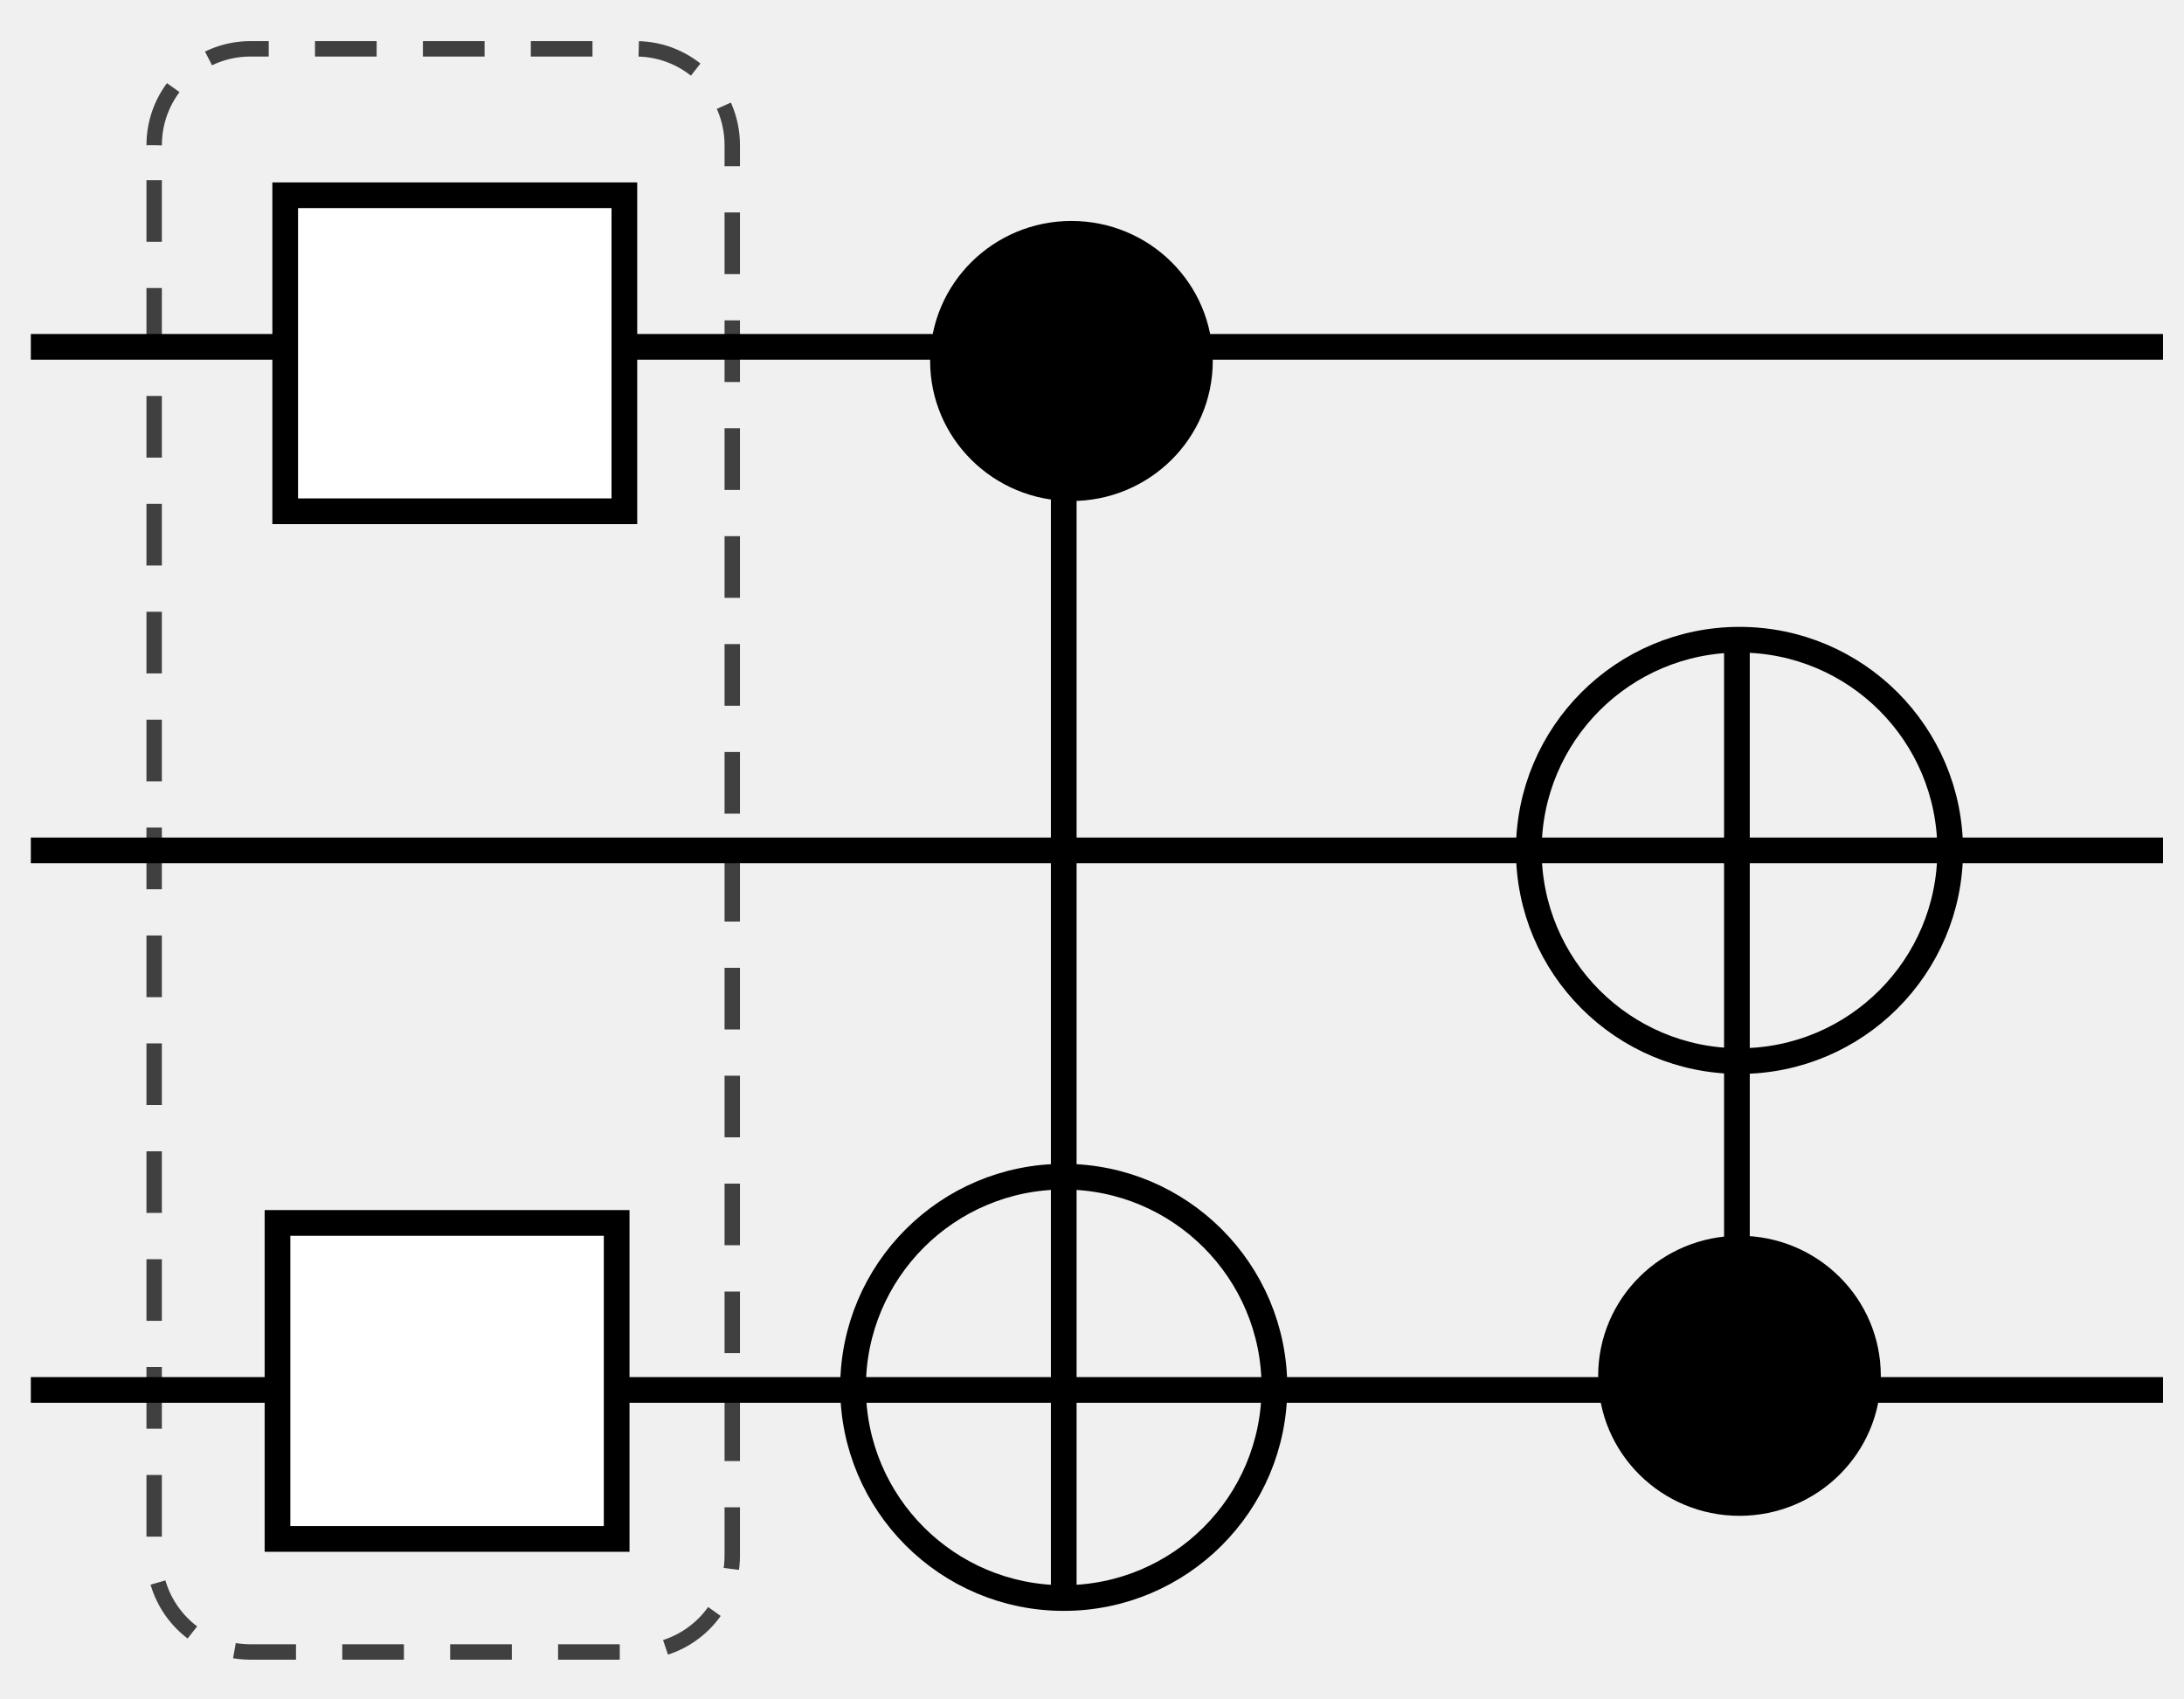
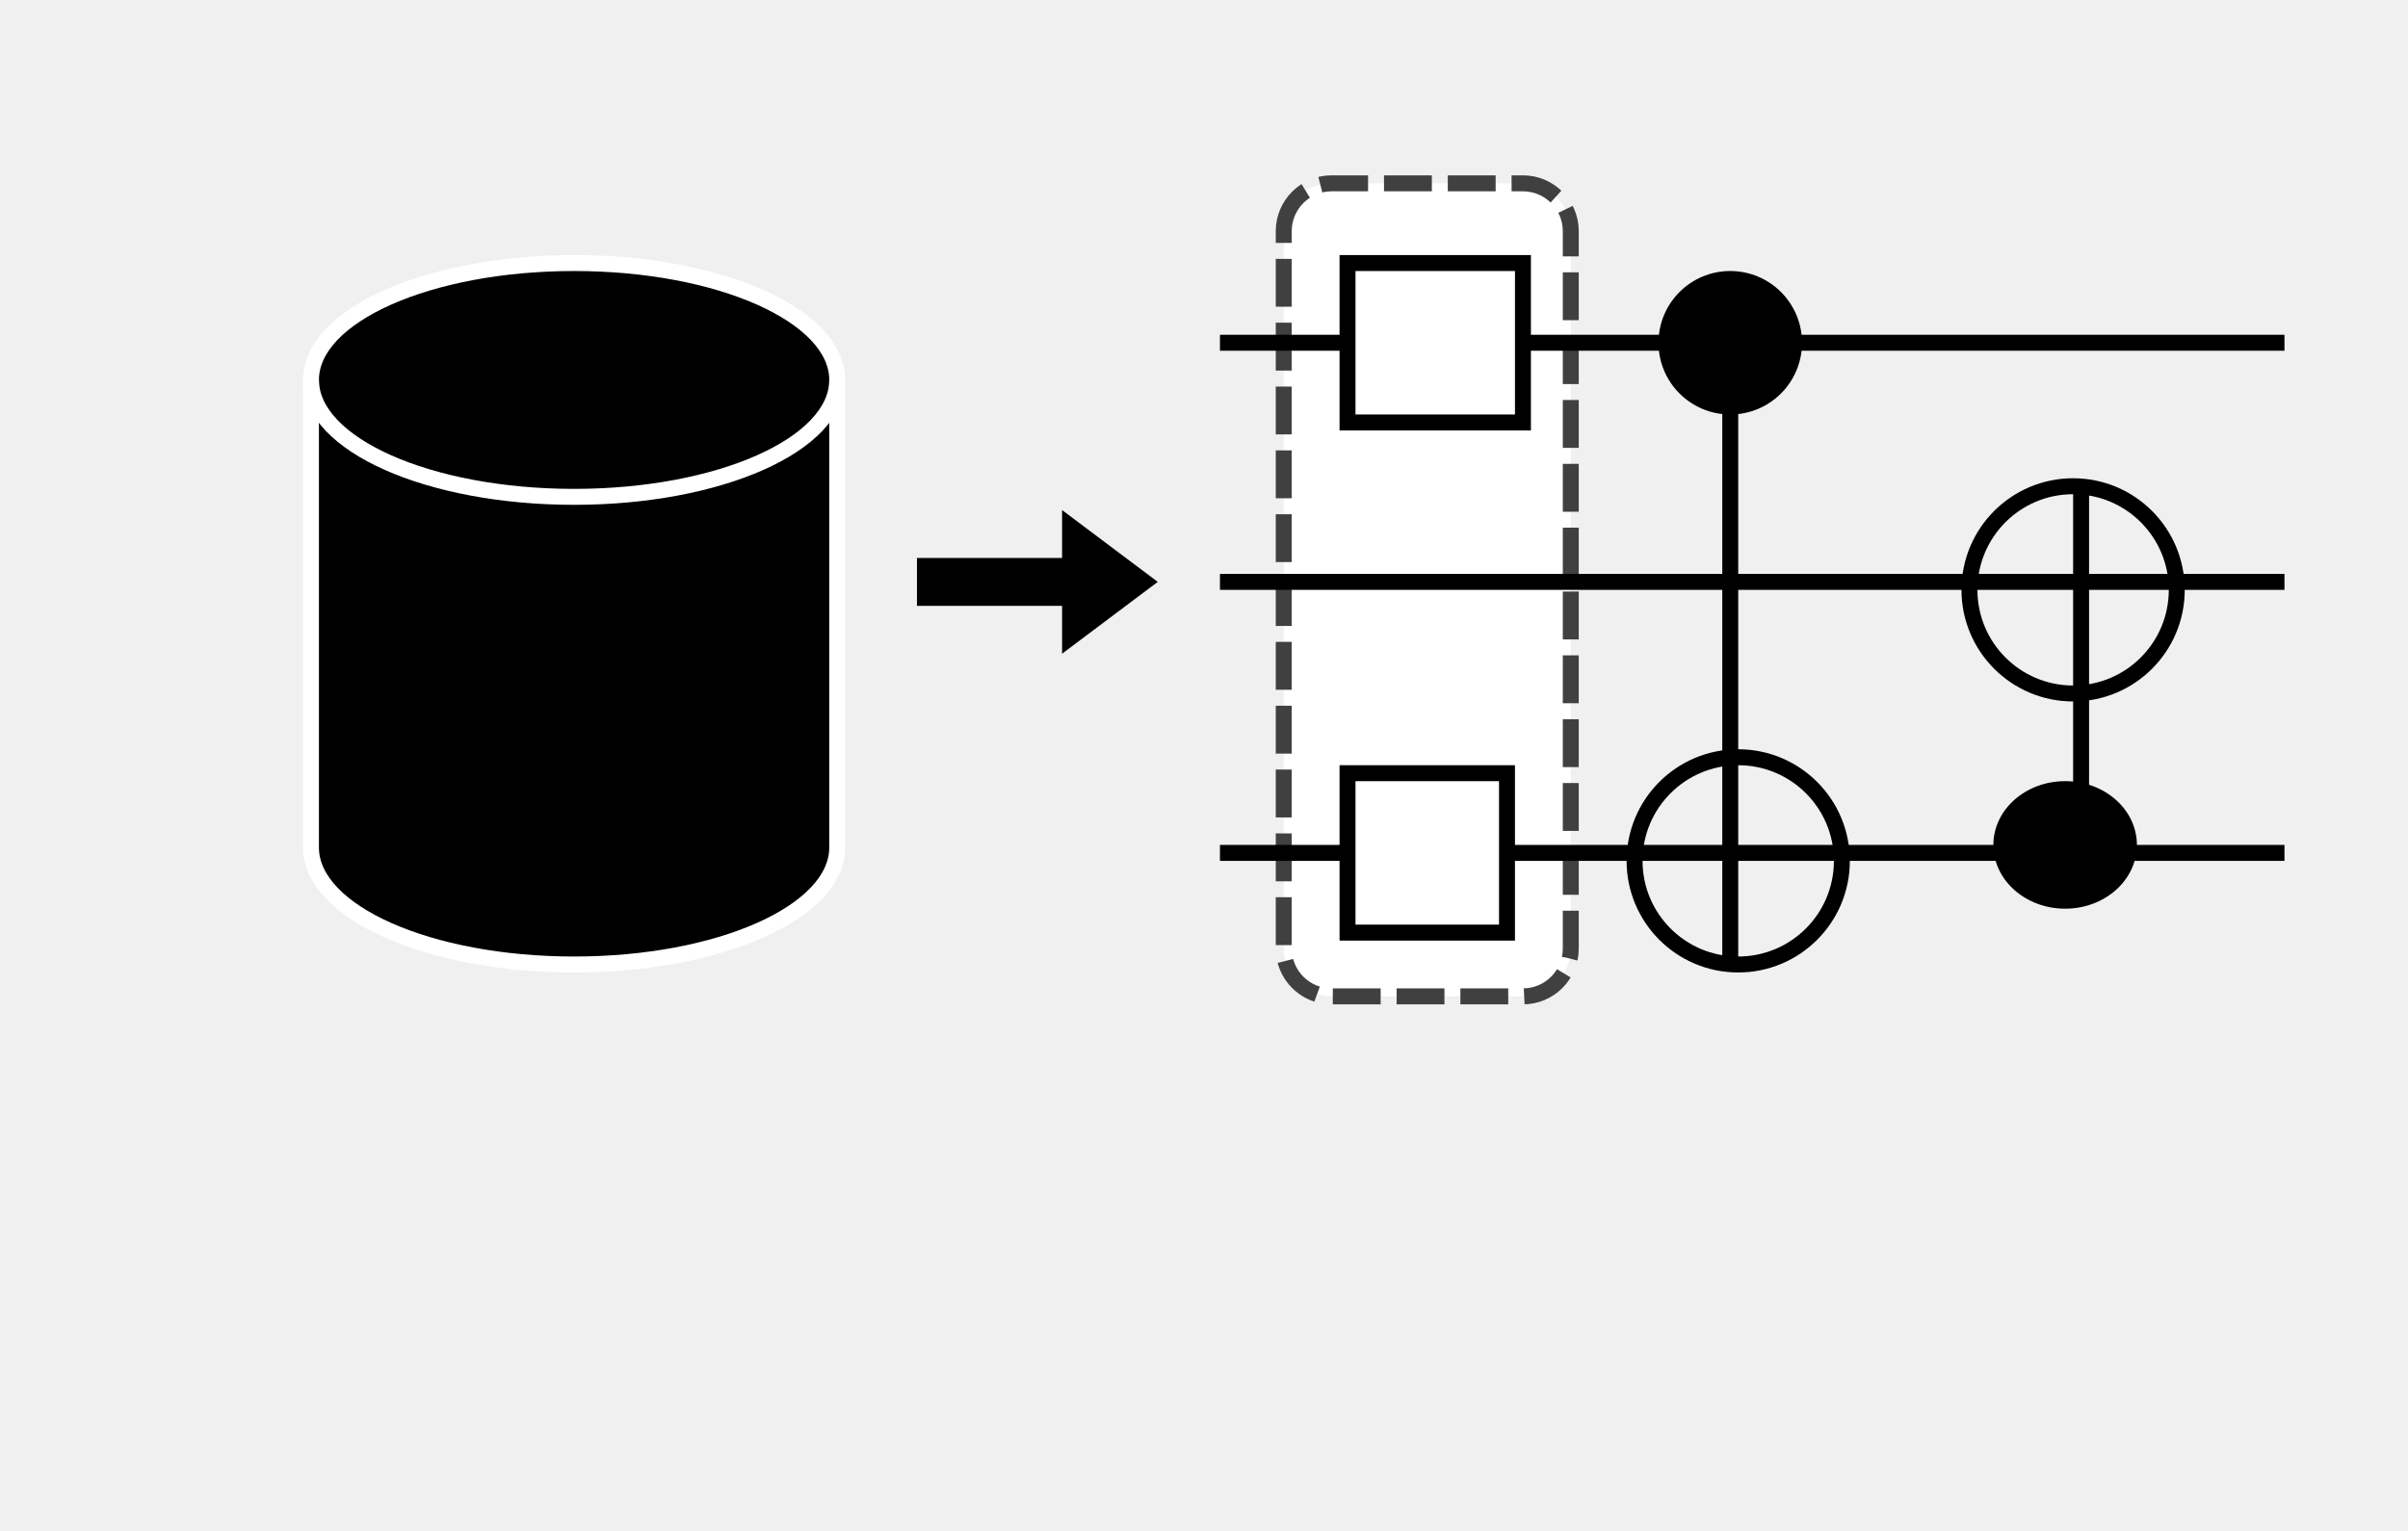
- <svg xmlns="http://www.w3.org/2000/svg" viewBox="0 0 136 105.76" height="105.76" width="136" xml:space="preserve" id="svg2" version="1.1">
-   <defs id="defs6" />
-   <g transform="matrix(1.333333,0,0,-1.333333,0,105.76)" id="g10">
-     <g id="g12">
-       <path id="path14" style="fill:none;stroke:#404040;stroke-width:0.72;stroke-linecap:butt;stroke-linejoin:miter;stroke-miterlimit:10;stroke-dasharray:2.88, 2.16;stroke-dashoffset:0;stroke-opacity:1" d="m 7.2,72.54 c 0,2.485 2.015,4.5 4.5,4.5 h 17.999 c 2.486,0 4.5,-2.015 4.5,-4.5 V 6.66 C 34.199,4.175 32.185,2.16 29.699,2.16 H 11.7 c -2.485,0 -4.5,2.015 -4.5,4.5 z" />
-     </g>
-     <path id="path16" style="fill:none;stroke:#000000;stroke-width:1.2;stroke-linecap:butt;stroke-linejoin:miter;stroke-miterlimit:10;stroke-dasharray:none;stroke-opacity:1" d="m 1.44,63.12 h 99.58" />
-     <path id="path18" style="fill:none;stroke:#000000;stroke-width:1.2;stroke-linecap:butt;stroke-linejoin:miter;stroke-miterlimit:10;stroke-dasharray:none;stroke-opacity:1" d="m 1.44,39.6 h 99.58" />
-     <path id="path20" style="fill:none;stroke:#000000;stroke-width:1.2;stroke-linecap:butt;stroke-linejoin:miter;stroke-miterlimit:10;stroke-dasharray:none;stroke-opacity:1" d="m 1.44,14.4 h 99.58" />
-     <path id="path22" style="fill:none;stroke:#000000;stroke-width:1.2;stroke-linecap:butt;stroke-linejoin:miter;stroke-miterlimit:10;stroke-dasharray:none;stroke-opacity:1" d="M 49.68,63.12 V 4.571" />
-     <path id="path24" style="fill:none;stroke:#000000;stroke-width:1.2;stroke-linecap:butt;stroke-linejoin:miter;stroke-miterlimit:10;stroke-dasharray:none;stroke-opacity:1" d="m 39.84,14.52 c 0,5.434 4.406,9.84 9.84,9.84 5.434,0 9.84,-4.406 9.84,-9.84 0,-5.434 -4.406,-9.84 -9.84,-9.84 -5.434,0 -9.84,4.405 -9.84,9.84 z" />
-     <path id="path26" style="fill:#000000;fill-opacity:1;fill-rule:evenodd;stroke:none" d="m 43.44,62.46 c 0,3.612 2.955,6.54 6.6,6.54 3.645,0 6.6,-2.928 6.6,-6.54 0,-3.612 -2.955,-6.54 -6.6,-6.54 -3.645,0 -6.6,2.928 -6.6,6.54 z" />
-     <path id="path28" style="fill:none;stroke:#000000;stroke-width:1.2;stroke-linecap:butt;stroke-linejoin:miter;stroke-miterlimit:10;stroke-dasharray:none;stroke-opacity:1" d="m 71.4,39.6 c 0,5.434 4.406,9.84 9.84,9.84 5.434,0 9.84,-4.406 9.84,-9.84 0,-5.434 -4.406,-9.84 -9.84,-9.84 -5.434,0 -9.84,4.406 -9.84,9.84 z" />
-     <path id="path30" style="fill:#000000;fill-opacity:1;fill-rule:evenodd;stroke:none" d="m 74.64,15.06 c 0,3.612 2.955,6.54 6.6,6.54 3.645,0 6.6,-2.928 6.6,-6.54 0,-3.612 -2.955,-6.54 -6.6,-6.54 -3.645,0 -6.6,2.928 -6.6,6.54 z" />
-     <path id="path32" style="fill:none;stroke:#000000;stroke-width:1.2;stroke-linecap:butt;stroke-linejoin:miter;stroke-miterlimit:10;stroke-dasharray:none;stroke-opacity:1" d="M 81.12,49.08 V 15.585" />
-     <path id="path34" style="fill:#ffffff;fill-opacity:1;fill-rule:evenodd;stroke:none" d="M 13.32,55.44 H 29.16 V 70.2 H 13.32 Z" />
-     <path id="path36" style="fill:none;stroke:#000000;stroke-width:1.2;stroke-linecap:butt;stroke-linejoin:miter;stroke-miterlimit:10;stroke-dasharray:none;stroke-opacity:1" d="M 13.32,55.44 H 29.16 V 70.2 H 13.32 Z" />
-     <path id="path38" style="fill:#ffffff;fill-opacity:1;fill-rule:evenodd;stroke:none" d="M 12.96,7.44 H 28.8 V 22.2 H 12.96 Z" />
-     <path id="path40" style="fill:none;stroke:#000000;stroke-width:1.2;stroke-linecap:butt;stroke-linejoin:miter;stroke-miterlimit:10;stroke-dasharray:none;stroke-opacity:1" d="M 12.96,7.44 H 28.8 V 22.2 H 12.96 Z" />
+ <svg xmlns="http://www.w3.org/2000/svg" width="151" height="96" overflow="hidden">
+   <defs>
+     <clipPath id="clip0">
+       <path d="M0 0 151 0 151 96 0 96Z" fill-rule="evenodd" clip-rule="evenodd" />
+     </clipPath>
+   </defs>
+   <g clip-path="url(#clip0)">
+     <rect x="0" y="0" width="151" height="95.894" fill="#FFFFFF" fill-opacity="0" transform="scale(1 1.0011)" />
+     <path d="M0 7.325C-7.32745e-15 3.28 7.387-2.4398e-15 16.5-4.06633e-15 25.613-5.69286e-15 33 3.28 33 7.325L33 36.626C33 40.672 25.613 43.952 16.5 43.952 7.387 43.952 7.32745e-15 40.672 2.44248e-15 36.626Z" fill-rule="evenodd" transform="matrix(1 0 -0 1.0011 19.5001 16.5001)" />
+     <path d="M33 7.325C33 11.371 25.613 14.65 16.5 14.65 7.387 14.65 7.32745e-15 11.371 2.44248e-15 7.325" stroke="#FFFFFF" stroke-width="1" stroke-miterlimit="8" fill="none" fill-rule="evenodd" transform="matrix(1 0 -0 1.0011 19.5001 16.5001)" />
+     <path d="M0 7.325C-7.32745e-15 3.28 7.387-2.4398e-15 16.5-4.06633e-15 25.613-5.69286e-15 33 3.28 33 7.325L33 36.626C33 40.672 25.613 43.952 16.5 43.952 7.387 43.952 7.32745e-15 40.672 2.44248e-15 36.626Z" stroke="#FFFFFF" stroke-width="1" stroke-miterlimit="8" fill="none" fill-rule="evenodd" transform="matrix(1 0 -0 1.0011 19.5001 16.5001)" />
+     <path d="M1.04168e-05-1.5 10.601-1.5 10.601 1.5-1.04168e-05 1.5ZM9.101-4.5 15.101 0 9.101 4.5Z" transform="matrix(1 0 -0 1.0011 57.5 36.5001)" />
+     <path d="M0 3C-4.05364e-16 1.343 1.343 -4.05364e-16 3 -8.10728e-16L15 0C16.657 -8.10728e-16 18 1.343 18 3L18 47.944C18 49.601 16.657 50.944 15 50.944L3 50.944C1.343 50.944 0 49.601 0 47.944Z" stroke="#404040" stroke-width="1" stroke-miterlimit="8" stroke-dasharray="3 1" fill="#FFFFFF" fill-rule="evenodd" transform="matrix(1 0 -0 1.0011 80.5 11.5001)" />
+     <path d="M0 0 66.754 0" stroke="#000000" stroke-width="1" stroke-miterlimit="8" fill="none" fill-rule="evenodd" transform="matrix(1 0 -0 1.0011 76.5 21.5001)" />
+     <path d="M0 0 66.754 0" stroke="#000000" stroke-width="1" stroke-miterlimit="8" fill="none" fill-rule="evenodd" transform="matrix(1 0 -0 1.0011 76.5 36.5001)" />
+     <path d="M0 0 66.754 0" stroke="#000000" stroke-width="1" stroke-miterlimit="8" fill="none" fill-rule="evenodd" transform="matrix(1 0 -0 1.0011 76.5 53.5001)" />
+     <path d="M0 0 0 38.738" stroke="#000000" stroke-width="1" stroke-miterlimit="8" fill="none" fill-rule="evenodd" transform="matrix(1 0 -0 1.0011 108.5 21.5001)" />
+     <path d="M0 6.493C-8.27539e-16 2.907 2.91 -8.26624e-16 6.5-1.65325e-15 10.09-3.3065e-15 13 2.907 13 6.493 13 10.079 10.09 12.986 6.5 12.986 2.91 12.986-4.13769e-15 10.079 0 6.493Z" stroke="#000000" stroke-width="1" stroke-miterlimit="8" fill="none" fill-rule="evenodd" transform="matrix(1 0 -0 1.0011 102.5 47.5001)" />
+     <path d="M0 4.495C-5.72913e-16 2.013 2.015 -5.72278e-16 4.5-1.14456e-15 6.985-2.28911e-15 9 2.013 9 4.495 9 6.978 6.985 8.99 4.5 8.99 2.015 8.99-2.86456e-15 6.978 0 4.495Z" fill-rule="evenodd" transform="matrix(1 0 -0 1.0011 104 17)" />
+     <path d="M0 6.493C-8.27539e-16 2.907 2.91 -8.26624e-16 6.5-1.65325e-15 10.09-3.3065e-15 13 2.907 13 6.493 13 10.079 10.09 12.986 6.5 12.986 2.91 12.986-4.13769e-15 10.079 0 6.493Z" stroke="#000000" stroke-width="1" stroke-miterlimit="8" fill="none" fill-rule="evenodd" transform="matrix(1 0 -0 1.0011 123.5 30.5001)" />
+     <path d="M0 3.996C-5.72913e-16 1.789 2.015 -5.08692e-16 4.5-1.01738e-15 6.985-2.03477e-15 9 1.789 9 3.996 9 6.202 6.985 7.991 4.5 7.991 2.015 7.991-2.86456e-15 6.202 0 3.996Z" fill-rule="evenodd" transform="matrix(1 0 -0 1.0011 125 49)" />
+     <path d="M0 0 0 22.454" stroke="#000000" stroke-width="1" stroke-miterlimit="8" fill="none" fill-rule="evenodd" transform="matrix(1 0 -0 1.0011 130.5 30.5001)" />
+     <rect x="0" y="0" width="11" height="9.989" stroke="#000000" stroke-width="1" stroke-miterlimit="8" fill="#FFFFFF" transform="matrix(1 0 -0 1.0011 84.5 16.5001)" />
+     <rect x="0" y="0" width="10" height="9.989" stroke="#000000" stroke-width="1" stroke-miterlimit="8" fill="#FFFFFF" transform="matrix(1 0 -0 1.0011 84.5 48.5001)" />
  </g>
</svg>
